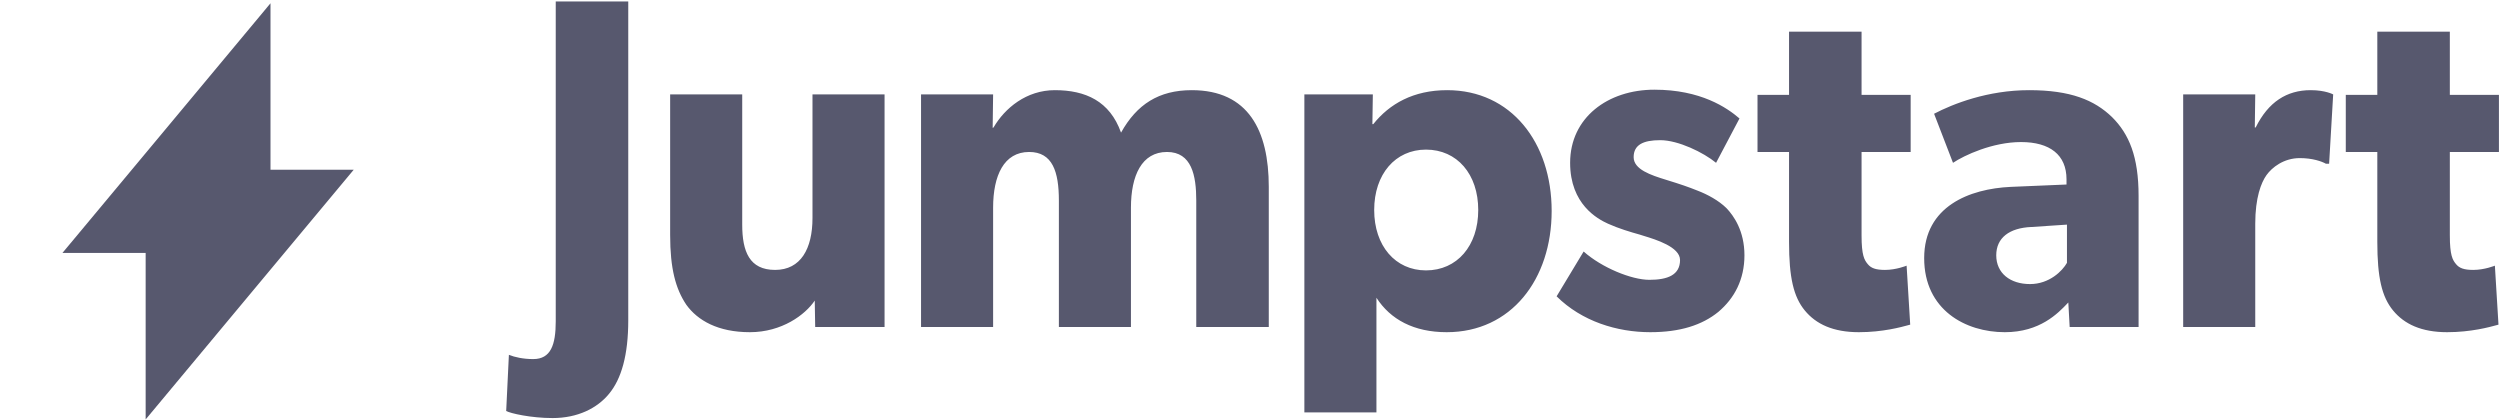
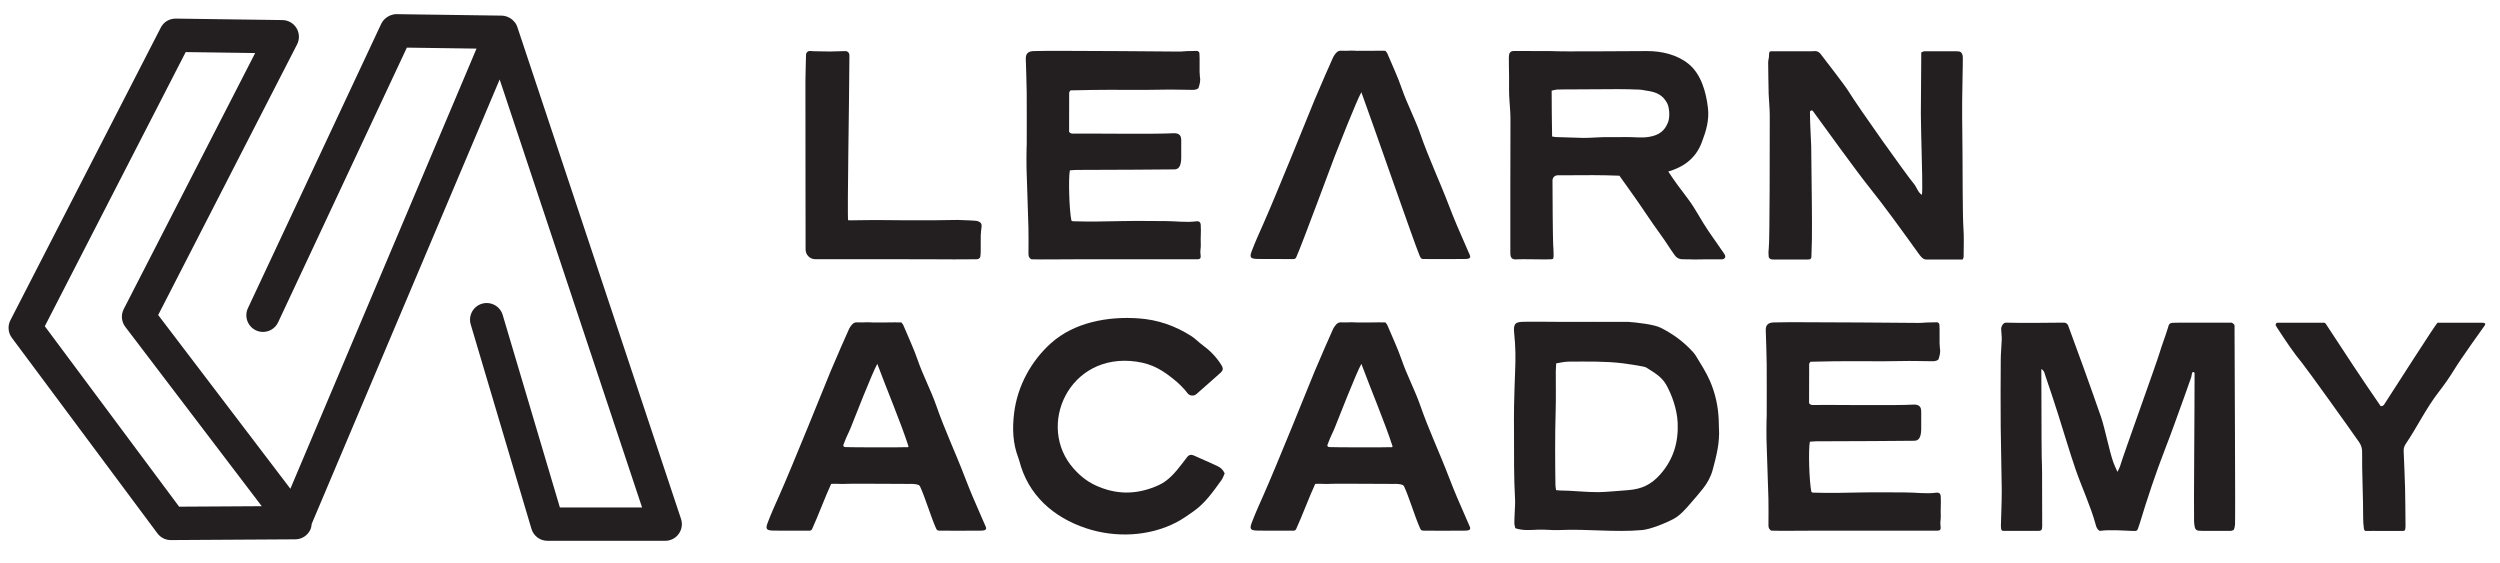
- <svg xmlns="http://www.w3.org/2000/svg" width="143" height="24" viewBox="0 0 805 135" fill="#57586E">
-   <rect width="805" height="135" fill="none" />
-   <path fill-rule="evenodd" clip-rule="evenodd" d="M202.299 0.42H178.948V103.419C178.948 111.015 177.352 115.572 171.695 115.572C168.505 115.572 165.749 114.965 163.863 114.205L162.993 132.283C164.298 133.043 170.97 134.562 177.932 134.562C186.054 134.562 192.291 131.372 196.062 126.814C200.123 121.953 202.299 114.205 202.299 103.115V0.42ZM284.828 30.348H261.621V70.15C261.621 80.024 257.85 86.86 249.582 86.86C241.315 86.86 238.995 80.936 238.995 72.276V30.348H215.788V75.619C215.788 86.405 217.529 92.937 221.01 98.102C224.636 103.115 231.163 106.913 241.461 106.913C251.759 106.913 259.301 101.292 262.347 96.735L262.492 105.242H284.828V30.348ZM383.746 28.98C402.021 28.98 408.548 42.045 408.548 60.123V105.242H385.196V64.529C385.196 56.477 383.746 48.881 375.769 48.881C367.646 48.881 364.165 56.477 364.165 66.808V105.242H340.959V64.529C340.959 55.262 338.929 48.881 331.386 48.881C323.264 48.881 319.783 56.477 319.783 66.808V105.242H296.576V30.348H319.783L319.638 41.133L319.928 40.982C323.554 34.753 330.516 28.98 339.653 28.98C349.516 28.98 357.349 32.474 360.975 42.653C366.051 33.538 373.158 28.98 383.746 28.98ZM499.635 67.871C499.635 45.843 486.581 28.98 465.985 28.98C455.107 28.98 447.42 33.386 442.198 39.918H441.908L442.053 30.348H420.006V132.739H443.213V95.823C447.709 102.811 455.252 106.913 465.84 106.913C486.581 106.913 499.635 89.899 499.635 67.871ZM475.993 67.567C475.993 79.113 469.175 87.013 459.168 87.013C449.305 87.013 442.488 79.113 442.488 67.567C442.488 56.022 449.305 48.122 459.168 48.122C469.175 48.122 475.993 56.022 475.993 67.567ZM555.911 66.959C558.231 69.39 561.712 74.251 561.712 82.151C561.712 89.898 558.522 95.975 553.3 100.381C548.079 104.634 540.971 106.913 531.398 106.913C520.665 106.913 509.352 103.419 501.23 95.368L509.932 80.936C515.734 86.101 525.307 90.051 531.109 90.051C536.911 90.051 540.972 88.531 540.972 83.67C540.972 79.459 533.137 77.072 529.343 75.916L529.343 75.916C528.757 75.738 528.267 75.589 527.918 75.467C525.162 74.707 521.101 73.492 517.765 71.972C514.429 70.453 505.581 65.744 505.581 52.376C505.581 37.791 517.765 28.828 532.704 28.828C547.643 28.828 556.056 34.601 560.117 38.095L552.575 52.376C548.514 49.033 540.391 45.083 534.589 45.083C529.078 45.083 526.033 46.603 526.033 50.553C526.033 54.502 531.543 56.325 536.475 57.844C541.406 59.363 543.582 60.123 546.627 61.338C549.818 62.554 553.445 64.528 555.911 66.959ZM615.233 30.499H599.423V10.143H576.072V30.499H565.919V48.881H576.072V77.897C576.072 89.291 577.522 95.52 581.148 99.925C584.774 104.331 590.286 106.913 598.553 106.913C606.221 106.913 612.201 105.273 614.518 104.637L614.518 104.637L614.528 104.634C614.645 104.602 614.752 104.573 614.85 104.546C614.937 104.523 615.016 104.501 615.087 104.483L613.927 85.493C613.927 85.493 610.592 86.86 606.965 86.86C603.92 86.86 602.47 86.253 601.454 85.037C600.294 83.67 599.423 82.151 599.423 75.77V48.881H615.233V30.499ZM680.066 37.64C685.577 43.109 688.624 50.401 688.624 63.01V105.242H666.433L665.998 97.343C665.927 97.417 665.855 97.493 665.781 97.57C662.679 100.826 656.88 106.913 645.546 106.913C632.927 106.913 619.584 99.773 619.584 83.062C619.584 66.352 634.232 60.731 647.431 60.123L665.417 59.363V57.693C665.417 49.793 660.051 45.691 650.768 45.691C641.631 45.691 632.492 49.945 628.866 52.376L622.774 36.576C628.866 33.386 640.035 28.98 653.379 28.98C666.723 28.98 674.409 32.171 680.066 37.64ZM653.669 91.418C659.906 91.418 664.111 87.164 665.561 84.582V72.276L654.104 73.036C646.997 73.34 642.791 76.53 642.791 82.151C642.791 87.924 647.287 91.418 653.669 91.418ZM751.282 30.348C751.282 30.348 748.816 28.98 744.03 28.98C736.343 28.98 730.396 32.778 726.335 40.982H726.044L726.19 30.348H702.983V105.242H726.19V71.972C726.19 63.617 728.076 58.756 729.816 56.325C731.557 53.894 735.327 50.856 740.548 50.856C744.61 50.856 747.655 51.92 748.96 52.679H749.976L751.282 30.348ZM788.847 30.499H804.657V48.881H788.847V75.77C788.847 82.151 789.718 83.67 790.878 85.037C791.893 86.253 793.344 86.86 796.389 86.86C800.015 86.86 803.351 85.493 803.351 85.493L804.513 104.483C804.359 104.523 804.169 104.575 803.944 104.637C801.628 105.272 795.646 106.913 787.977 106.913C779.71 106.913 774.198 104.331 770.572 99.925C766.946 95.52 765.496 89.291 765.496 77.897V48.881H755.343V30.499H765.496V10.143H788.847V30.499Z" fill="#57586E" />
-   <path d="M87.1 54.6V1L54.337 40.329L20.1 81.4H46.9V135L113.9 54.6H87.1Z" fill="#57586E" />
+ <svg xmlns="http://www.w3.org/2000/svg" viewBox="0 0 200 45" height="45px" width="200px" id="svg2" version="1.1">
+   <g transform="matrix(1.333333, 0, 0, -1.333333, -18.2914, 73.00656)" id="g10">
+     <g transform="scale(0.1)" id="g12">
+       <path id="path14" style="fill:#231f20;fill-opacity:1;fill-rule:nonzero;stroke:none" d="m 620.805,514.703 c 0.027,1.317 1.152,2.344 2.461,2.246 0.742,-0.058 1.394,-0.129 2.078,-0.129 3.301,-0.015 6.594,-0.175 9.863,-0.164 2.695,0.016 6.34,0.133 9.18,0.235 1.164,0.047 2.187,-0.786 2.375,-1.922 0.039,-0.25 0.066,-0.5 0.066,-0.742 0.059,-4.153 -0.183,-10.211 -0.125,-14.368 0.086,-5.793 -1.242,-81.621 -0.644,-84.476 1.171,-0.133 11.961,0.191 16.355,0.148 2.207,-0.031 32.109,-0.41 49.531,0.059 3.098,-0.176 7.903,-0.223 10.996,-0.543 0.508,-0.059 1.008,-0.246 1.485,-0.434 1.25,-0.468 1.847,-1.449 1.73,-2.843 -0.156,-1.719 -0.461,-3.438 -0.508,-5.157 -0.07,-3.117 0,-6.234 -0.031,-9.351 0,-1.196 -0.058,-2.403 -0.215,-3.598 -0.136,-0.961 -0.906,-1.441 -1.797,-1.629 -0.488,-0.105 -1.035,-0.047 -1.55,-0.047 -8.137,-0.011 -16.27,-0.16 -24.407,-0.011 -7.441,0.117 -55.281,0.058 -71.277,0.043 -3.312,0 -5.949,2.738 -5.832,6.043 0,0.175 0,0.339 0,0.48 -0.039,14.027 -0.059,29.656 -0.059,43.687 -0.027,18.86 -0.039,37.739 -0.039,56.614 0,4.355 0.266,10.57 0.364,15.859" />
+       <path id="path16" style="fill:#231f20;fill-opacity:1;fill-rule:nonzero;stroke:none" d="m 779.105,445.328 c -0.957,-4.746 -0.371,-23.887 0.918,-30.121 0.313,-0.144 0.606,-0.406 0.887,-0.418 10.215,-0.324 19.453,-0.105 29.68,0.109 8.992,0.176 17.051,0.016 26.055,0 6.054,0 12.175,-0.957 18.203,-0.156 1.824,0.246 2.695,-0.496 2.781,-2.203 0.266,-4.801 -0.176,-6.875 0.031,-11.676 0.028,-0.847 -0.039,-2.203 -0.176,-3.035 -0.461,-3.172 1.387,-5.824 -1.777,-5.851 -4.504,-0.047 -80.937,0.101 -87.863,-0.075 -4.129,-0.117 -8.27,0.043 -11.895,0.075 -1.719,1.121 -1.66,2.371 -1.679,3.582 -0.008,5.199 0.117,10.398 -0.028,15.586 -0.312,11.593 -0.812,24.046 -1.144,35.64 -0.118,3.981 0.011,7.953 0.039,11.93 0.019,0.699 0.09,1.387 0.09,2.082 0,10.387 0.066,20.773 -0.02,31.172 -0.051,6.746 -0.371,13.488 -0.547,20.246 -0.078,3.246 1.485,4.605 4.793,4.691 5.527,0.157 11.086,0.129 16.633,0.129 13.152,-0.015 59.687,-0.262 69.902,-0.422 2.938,-0.043 4.571,0.352 7.508,0.309 0.832,-0.016 2.422,0.086 3.762,0.086 0.828,-0.012 1.504,-0.629 1.59,-1.445 0.273,-2.766 -0.086,-11.797 0.234,-13.5 0.566,-2.989 0,-4.805 -0.82,-7.383 -1.563,-1.297 -3.164,-1.035 -4.707,-1.035 -5.703,0.031 -11.434,0.246 -17.137,0.101 -13.859,-0.336 -27.676,0.074 -41.543,-0.16 -4.152,-0.074 -9.25,-0.176 -13.418,-0.262 -0.305,-0.554 -0.773,-0.976 -0.773,-1.414 -0.039,-7.586 -0.039,-16.137 -0.039,-23.453 0.957,-1.305 2.062,-1.09 3.058,-1.078 8.66,0.16 48.75,-0.418 59.649,0.234 0.683,0.032 1.394,-0.011 2.05,-0.187 1.25,-0.332 2.11,-1.149 2.371,-2.477 0.11,-0.508 0.149,-1.035 0.149,-1.543 0.019,-4.804 0.027,-5.812 0,-10.59 0,-0.597 -0.031,-1.207 -0.098,-1.808 -0.383,-3.086 -1.32,-5.082 -4.074,-5.098 -8.133,-0.074 -16.277,-0.144 -24.422,-0.183 -11.418,-0.047 -22.851,-0.075 -34.289,-0.133 -1.336,0 -2.676,-0.176 -3.934,-0.266" />
+       <path id="path18" style="fill:#231f20;fill-opacity:1;fill-rule:nonzero;stroke:none" d="m 1112.6,465.301 c 4.67,0.144 9.3,-0.676 13.95,0.117 6.01,1 9.49,3.52 11.53,8.941 1.1,2.942 0.83,8.664 -0.65,11.36 -2.6,4.734 -6.08,6.496 -11.76,7.34 -1.7,0.265 -3.39,0.66 -5.11,0.73 -4.15,0.172 -8.31,0.277 -12.46,0.277 -9.85,-0.015 -19.71,-0.105 -29.56,-0.164 -2.42,-0.011 -4.86,0 -7.28,-0.097 -0.97,-0.059 -1.93,-0.41 -3.08,-0.657 -0.03,-9.511 0.16,-17.859 0.27,-27.488 1.15,-0.183 1.66,-0.332 2.18,-0.344 5.52,-0.191 11.05,-0.367 16.57,-0.515 1.21,-0.028 2.42,0.015 3.62,0.074 2.95,0.117 5.88,0.336 8.8,0.395 4.33,0.058 8.65,-0.086 12.98,0.031 z m 57.72,-73.34 c -2.6,0.043 -6.37,-0.102 -8.97,0 -5.49,0 -6.26,-0.219 -11.42,0 -0.76,0.027 -1.98,0.027 -2.73,0.016 -2.13,-0.09 -3.88,0.652 -5.13,2.371 -2.65,3.629 -5.39,8.144 -8.04,11.773 -6.74,9.188 -12.52,18.406 -19.23,27.625 -2.02,2.77 -3.99,5.567 -5.96,8.379 -5.64,0.148 -11.05,0.391 -15.72,0.332 -1.97,-0.012 -15.07,-0.059 -21.34,-0.086 -1.71,0 -3.1,-1.383 -3.1,-3.101 -0.02,-9.278 0.23,-36.196 0.41,-38.657 0.12,-1.894 0.27,-3.804 0.25,-5.707 -0.03,-2.433 0.03,-2.945 -1.76,-2.945 -1.36,-0.219 -18.14,0.219 -20.09,0 -3.02,-0.348 -4.12,0.769 -4.1,3.805 0.03,8.312 -0.06,68.308 0.07,77.836 0.07,4.515 -0.19,8.988 -0.59,13.484 -0.4,4.824 -0.18,9.687 -0.24,14.535 -0.04,3.805 -0.15,7.625 -0.13,11.422 0.01,2.566 0.66,3.965 3.24,3.906 1.9,-0.043 15.49,-0.043 21.69,-0.043 7.58,-0.437 45.52,0 58.18,0 8.59,0 17.72,-2.113 24.56,-7.578 7.68,-6.129 10.66,-16.996 11.77,-26.39 0.89,-7.618 -1.1,-14 -3.76,-20.989 -3.67,-9.656 -11.1,-14.711 -20.03,-17.316 3.63,-5.582 7.63,-10.899 11.67,-16.199 4.7,-6.192 7.86,-12.817 12.24,-19.227 2.75,-3.988 5.51,-7.953 8.27,-11.93 0.59,-0.843 1.24,-1.66 1.73,-2.562 0.78,-1.442 -0.14,-2.77 -1.74,-2.754" />
+       <path id="path20" style="fill:#231f20;fill-opacity:1;fill-rule:nonzero;stroke:none" d="m 1314.75,391.828 c -3.26,0 -17.73,0.031 -21.72,0 -2.07,-0.015 -3.42,1.82 -4.71,3.613 -9.93,13.766 -19.79,27.575 -30.41,40.832 -6.49,8.094 -26.75,36.063 -32.92,44.571 -0.57,0.812 -1.86,0.39 -1.84,-0.617 0.01,-6.7 0.74,-18.789 0.75,-20.141 0.17,-11.699 0.25,-23.379 0.4,-35.059 0.04,-3.644 0.13,-18.5 0.03,-21.269 -0.12,-3.453 -0.21,-6.906 -0.31,-10.469 -0.03,-0.644 -0.46,-1.211 -1.09,-1.344 -0.37,-0.074 -0.72,-0.117 -1.03,-0.117 -6.42,0.016 -12.77,-0.058 -19.17,0 -0.86,0.016 -1.75,-0.027 -2.6,0.086 -0.93,0.149 -1.66,0.832 -1.75,1.707 -0.12,1.527 -0.18,3.121 0.05,4.617 0.64,3.961 0.6,65.094 0.61,79.996 0,4.313 -0.52,8.637 -0.66,12.965 -0.17,6.289 -0.21,12.598 -0.29,18.891 0,0.785 0.14,1.558 0.31,2.316 0.51,2.211 -0.47,4.688 1.93,4.367 7.97,0 15.56,0.032 23.77,0 2.84,0.29 4.09,0.247 5.84,-2.113 2.18,-2.91 13.86,-17.898 16.09,-21.484 7.03,-11.289 34.23,-49.535 39.72,-56.207 1.29,-1.555 2.44,-5.242 4.59,-6.309 0.46,2.828 -0.01,19.215 -0.13,23.887 -0.18,6.933 -0.45,17.672 -0.51,24.605 -0.06,6.231 0.3,29.192 0.23,33.688 -0.01,1.019 0,2.039 0,3.238 0.61,0.242 1.23,0.695 1.83,0.695 6.59,0.047 13.18,0.047 19.77,0 1.98,-0.011 2.81,-0.683 3.28,-2.652 0.3,-1.324 -0.51,-26 -0.33,-36.207 0.12,-7.617 0.15,-15.25 0.21,-22.867 0.06,-6.676 0.05,-37.524 0.54,-44.078 0.43,-5.524 0.14,-12.059 0.13,-17.598 0,-0.465 -0.37,-0.926 -0.61,-1.543" />
+       <path id="path22" style="fill:#231f20;fill-opacity:1;fill-rule:nonzero;stroke:none" d="m 938.059,453.902 c 1.613,4.039 12.968,33.086 15.937,38.317 5.43,-14.614 32.129,-91.528 34.758,-97.555 0.809,-1.82 0.82,-2.523 2.762,-2.523 2.57,0 15.004,-0.102 20.554,-0.008 1.23,0.027 2.46,0.012 3.7,0.008 2.39,-0.024 4.24,0.297 3.29,2.394 -0.94,2.039 -1.99,4.617 -2.9,6.664 -3.38,7.582 -6.47,14.832 -9.46,22.625 -5.86,15.352 -12.098,28.328 -17.509,43.856 -2.839,8.164 -8.027,18.269 -10.828,26.465 -2.519,7.347 -5.879,14.398 -8.879,21.558 -0.066,0.16 -0.605,0.856 -1.043,1.379 -2.843,0 -5.382,0.098 -8.468,-0.019 -1.035,-0.04 -5.821,-0.04 -9.18,-0.016 l -0.008,0.058 c -1.894,0.067 -3.762,0.133 -5.703,-0.023 -1.379,-0.102 -2.648,0.133 -4.023,0 -1.731,-0.176 -3.176,-2.367 -3.946,-3.793 -0.5,-0.918 -9.211,-20.875 -11.172,-25.664 -3.214,-7.852 -23.398,-57.906 -30.878,-74.66 -2.532,-5.676 -4.649,-10.332 -6.868,-16.164 -1.347,-3.547 -0.742,-4.446 2.871,-4.602 3.293,-0.133 6.407,-0.023 9.7,-0.058 2.918,-0.039 9.832,-0.067 12.597,-0.028 0.664,0.004 1.239,0.391 1.524,0.981 3.406,7.441 21.609,56.894 23.172,60.808" />
+       <path id="path24" style="fill:#231f20;fill-opacity:1;fill-rule:nonzero;stroke:none" d="m 682.238,279.891 c -4.59,14.187 -13.25,34.734 -18.672,49.343 -2.988,-5.222 -14.336,-34.265 -15.945,-38.308 -1.562,-3.926 -1.855,-3.567 -4.414,-10.313 -0.234,-0.605 0.32,-1.25 0.957,-1.308 2.031,-0.188 35.399,-0.246 36.504,-0.059 l 1.055,-0.039 c 0.359,0 0.632,0.332 0.515,0.684 z m 43.106,-50.735 c -1.239,0.012 -2.481,0.012 -3.699,-0.019 -5.567,-0.078 -17.989,0.019 -20.567,0.019 -1.945,0 -1.953,0.703 -2.754,2.532 -2.629,6.015 -6.289,17.996 -9.094,23.953 -0.125,0.285 -0.41,0.519 -0.71,0.871 -1.75,0.73 -4.036,0.742 -5.911,0.683 -2.578,-0.058 -35.515,0.293 -38.933,0 -1.36,-0.117 -6.34,0.243 -7.793,0 -3.399,-7.265 -8.02,-19.648 -11.438,-27.082 -0.273,-0.593 -0.859,-0.976 -1.511,-0.984 -2.774,-0.051 -9.688,-0.02 -12.598,0.027 -3.293,0.039 -6.418,-0.078 -9.707,0.059 -3.613,0.156 -4.211,1.066 -2.871,4.601 2.215,5.829 4.324,10.489 6.875,16.172 7.48,16.746 27.644,66.797 30.867,74.649 1.965,4.804 10.676,24.746 11.172,25.664 0.773,1.445 2.219,3.621 3.945,3.797 1.367,0.136 2.656,-0.098 4.024,0 1.953,0.148 3.82,0.09 5.714,0.019 v -0.058 c 3.36,-0.02 8.133,-0.02 9.168,0.031 3.106,0.117 5.637,0.008 8.477,0.008 0.449,-0.516 0.977,-1.219 1.055,-1.368 3,-7.175 6.347,-14.226 8.879,-21.57 2.8,-8.183 7.988,-18.293 10.828,-26.465 5.402,-15.527 11.633,-28.488 17.5,-43.859 2.988,-7.793 6.074,-15.027 9.453,-22.617 0.918,-2.059 1.973,-4.617 2.902,-6.668 0.965,-2.102 -0.898,-2.414 -3.273,-2.395" />
+       <path id="path26" style="fill:#231f20;fill-opacity:1;fill-rule:nonzero;stroke:none" d="m 871.996,263.512 c -0.656,-1.407 -1.047,-2.801 -1.867,-3.926 -4.988,-6.875 -9.754,-13.914 -17.012,-18.965 -3.23,-2.254 -6.406,-4.531 -9.929,-6.387 -16.516,-8.66 -36.895,-9.461 -54.387,-3.621 -19.649,6.571 -34.774,19.883 -40.039,40.496 -0.117,0.461 -0.371,1.223 -0.547,1.672 -3.406,8.75 -3.68,17.832 -2.559,26.934 1.953,16.035 10.117,31.18 22.121,41.933 14.004,12.54 34.239,16.2 52.645,14.872 11.504,-0.821 21.848,-4.434 31.476,-10.575 2.579,-1.632 4.442,-3.73 6.836,-5.461 4.403,-3.183 8.094,-6.992 10.996,-11.511 1.602,-2.5 1.543,-3.555 -0.644,-5.461 -3.645,-3.172 -10.078,-9.012 -14.055,-12.422 -1.648,-1.414 -4.14,-1.121 -5.41,0.637 -1.875,2.597 -5.125,5.683 -7.019,7.273 -7.414,6.172 -13.633,10.148 -23.547,11.574 -40.567,5.801 -60.379,-38.761 -37.664,-64.199 4.394,-4.941 8.953,-8.391 15.086,-10.91 12.238,-5.039 24.132,-4.414 36.093,1.074 5.91,2.707 10.227,8.066 14.075,13.078 0.964,1.27 1.933,2.539 2.918,3.789 1.035,1.297 2.402,1.543 3.898,0.86 5.047,-2.344 9.59,-4.133 14.609,-6.582 1.61,-0.801 2.938,-2.043 3.926,-4.172" />
+       <path id="path28" style="fill:#231f20;fill-opacity:1;fill-rule:nonzero;stroke:none" d="m 972.68,279.891 c -4.59,14.187 -13.262,34.734 -18.672,49.343 -2.988,-5.222 -14.336,-34.265 -15.957,-38.308 -1.555,-3.926 -1.848,-3.567 -4.414,-10.313 -0.227,-0.605 0.32,-1.25 0.965,-1.308 2.023,-0.188 35.39,-0.246 36.503,-0.059 l 1.047,-0.039 c 0.36,0 0.645,0.332 0.528,0.684 z m 43.09,-50.735 c -1.25,0.012 -2.47,0.012 -3.7,-0.019 -5.55,-0.078 -17.984,0.019 -20.562,0.019 -1.934,0 -1.953,0.703 -2.754,2.532 -2.637,6.015 -6.289,17.996 -9.082,23.953 -0.137,0.285 -0.41,0.519 -0.715,0.871 -1.746,0.73 -4.043,0.742 -5.918,0.683 -2.578,-0.058 -35.508,0.293 -38.934,0 -1.359,-0.117 -6.339,0.243 -7.792,0 -3.391,-7.265 -8.008,-19.648 -11.438,-27.082 -0.273,-0.593 -0.859,-0.976 -1.512,-0.984 -2.765,-0.051 -9.687,-0.02 -12.597,0.027 -3.293,0.039 -6.407,-0.078 -9.7,0.059 -3.613,0.156 -4.207,1.066 -2.871,4.601 2.219,5.829 4.328,10.489 6.856,16.172 7.492,16.746 27.668,66.797 30.879,74.649 1.972,4.804 10.683,24.746 11.172,25.664 0.773,1.445 2.218,3.621 3.957,3.797 1.367,0.136 2.644,-0.098 4.011,0 1.953,0.148 3.821,0.09 5.715,0.019 v -0.058 c 3.367,-0.02 8.145,-0.02 9.18,0.031 3.094,0.117 5.633,0.008 8.476,0.008 0.45,-0.516 0.977,-1.219 1.043,-1.368 3,-7.175 6.348,-14.226 8.887,-21.57 2.793,-8.183 7.981,-18.293 10.82,-26.465 5.403,-15.527 11.639,-28.488 17.509,-43.859 2.99,-7.793 6.08,-15.027 9.46,-22.617 0.91,-2.059 1.96,-4.617 2.9,-6.668 0.95,-2.102 -0.91,-2.414 -3.29,-2.395" />
+       <path id="path30" style="fill:#231f20;fill-opacity:1;fill-rule:nonzero;stroke:none" d="m 1070.89,329.527 c -0.09,-1.601 -0.21,-3.113 -0.23,-4.648 -0.03,-8.652 0.17,-16.356 -0.1,-24.988 -0.41,-13.313 -0.31,-30.157 -0.11,-43.469 0.02,-0.977 0.27,-1.934 0.39,-2.957 0.98,-0.09 1.67,-0.207 2.34,-0.207 7.61,-0.039 15.22,-1.043 22.82,-0.996 2.6,0 5.18,0.215 7.78,0.402 3.44,0.234 6.89,0.527 10.32,0.801 8.03,0.644 13.81,3.191 19.47,9.707 7.73,8.894 10.73,19.121 10.22,30.711 -0.38,8.41 -3.61,16.926 -6.78,22.637 -2.8,5 -7.15,7.382 -11.85,10.371 -0.69,0.449 -1.6,0.656 -2.44,0.8 -3.92,0.676 -7.82,1.418 -11.77,1.875 -10.51,1.289 -21.06,1.028 -31.61,1.028 -2.76,0 -5.48,-0.449 -8.45,-1.067 z m -24.53,-98.894 c -0.2,1.043 -0.57,2.051 -0.57,3.035 -0.01,2.246 0.16,4.504 0.24,6.75 0.09,2.586 0.33,5.195 0.18,7.773 -0.75,12.637 -0.57,26.875 -0.62,39.52 0,5.363 -0.09,10.734 0.03,16.094 0.14,7.09 0.38,14.191 0.65,21.281 0.32,7.441 0.26,14.883 -0.56,22.305 -0.73,6.472 0.96,7.05 6.33,7.097 10.91,0.137 22.27,-0.195 33.17,-0.039 2.42,0.039 5.62,-0.117 8.04,0 9.74,0 11.03,0 21.03,-0.039 4.5,-0.312 15.12,-1.433 19.22,-3.465 7.19,-3.605 13.61,-8.222 19.06,-14.152 0.71,-0.75 1.42,-1.551 1.95,-2.43 3.06,-5.011 6.26,-9.933 8.64,-15.363 3.23,-7.402 4.89,-15.105 5.26,-23.133 0.07,-1.73 0.03,-3.469 0.15,-5.187 0.57,-8.621 -1.55,-16.856 -3.76,-25.039 -1.14,-4.207 -3.25,-8.028 -5.98,-11.446 -2.23,-2.851 -4.68,-5.566 -7.03,-8.328 -2.85,-3.34 -6.35,-7.402 -10.19,-9.512 -4.5,-2.492 -14.07,-6.398 -19.09,-6.835 -16.48,-1.485 -33.13,0.769 -49.66,0 -4.32,-0.207 -8.69,0.41 -13.01,0.222 -4.47,-0.195 -8.96,-0.672 -13.48,0.891" />
+       <path id="path32" style="fill:#231f20;fill-opacity:1;fill-rule:nonzero;stroke:none" d="m 1223.1,282.508 c -0.97,-4.746 -0.39,-23.887 0.92,-30.117 0.3,-0.149 0.59,-0.411 0.89,-0.422 10.2,-0.321 19.44,-0.106 29.66,0.117 9.01,0.176 17.06,0.012 26.06,0 6.06,0 12.18,-0.965 18.21,-0.164 1.82,0.254 2.7,-0.5 2.78,-2.199 0.26,-4.805 -0.17,-6.875 0.03,-11.68 0.03,-0.848 -0.05,-2.195 -0.17,-3.027 -0.47,-3.184 1.37,-5.828 -1.78,-5.86 -4.5,-0.047 -80.95,0.098 -87.86,-0.078 -4.14,-0.105 -8.27,0.051 -11.91,0.078 -1.71,1.125 -1.67,2.375 -1.67,3.586 -0.01,5.196 0.12,10.399 -0.02,15.586 -0.33,11.59 -0.82,24.043 -1.16,35.645 -0.11,3.972 0.01,7.949 0.04,11.922 0.02,0.703 0.09,1.386 0.09,2.082 0,10.39 0.08,20.769 -0.01,31.171 -0.06,6.747 -0.38,13.485 -0.56,20.243 -0.06,3.254 1.49,4.609 4.8,4.699 5.54,0.156 11.08,0.125 16.63,0.125 13.15,-0.008 59.7,-0.262 69.9,-0.418 2.94,-0.051 4.57,0.351 7.52,0.301 0.83,-0.008 2.43,0.09 3.77,0.09 0.82,-0.012 1.49,-0.625 1.57,-1.446 0.28,-2.765 -0.08,-11.797 0.24,-13.496 0.56,-2.988 0,-4.805 -0.82,-7.383 -1.56,-1.3 -3.16,-1.035 -4.7,-1.035 -5.71,0.027 -11.44,0.242 -17.15,0.098 -13.85,-0.332 -27.67,0.078 -41.54,-0.156 -4.15,-0.079 -9.25,-0.176 -13.41,-0.266 -0.31,-0.555 -0.77,-0.977 -0.77,-1.414 -0.05,-7.59 -0.05,-16.133 -0.05,-23.449 0.97,-1.309 2.07,-1.094 3.06,-1.075 8.67,0.157 48.75,-0.429 59.65,0.227 0.68,0.027 1.39,-0.012 2.05,-0.188 1.26,-0.332 2.12,-1.152 2.38,-2.48 0.1,-0.508 0.14,-1.023 0.14,-1.543 0.02,-4.805 0.02,-5.809 0,-10.586 0,-0.594 -0.03,-1.211 -0.1,-1.805 -0.38,-3.086 -1.31,-5.078 -4.06,-5.097 -8.15,-0.071 -16.29,-0.149 -24.43,-0.188 -11.42,-0.047 -22.86,-0.078 -34.29,-0.136 -1.34,0 -2.68,-0.176 -3.93,-0.262" />
+       <path id="path34" style="fill:#231f20;fill-opacity:1;fill-rule:nonzero;stroke:none" d="m 1397.06,229.012 c -1.7,0.918 -2.13,2.488 -2.52,3.965 -2.78,10.378 -8.43,22.605 -11.93,32.742 -3.83,11.125 -7.09,22.441 -10.67,33.644 -2.42,7.586 -4.93,15.137 -7.51,22.664 -0.49,1.399 -0.61,3.118 -2.45,4.094 0.11,-2.187 0.05,-44.961 0.23,-52.402 0.07,-3.125 0.21,-6.242 0.22,-9.356 0.05,-10.226 0.05,-21.445 0.07,-31.672 0,-0.175 0.01,-0.339 0.01,-0.515 -0.07,-2.395 -0.15,-3.137 -2.4,-3.164 -4.11,0 -18.29,0 -21.06,0 -1.41,0.176 -1.26,1.746 -1.32,3.281 -0.03,0.508 0.56,15 0.51,21.219 -0.12,12.812 -0.53,25.636 -0.63,38.437 -0.11,13.34 -0.06,26.68 0.03,40.031 0.03,3.973 0.48,7.93 0.6,11.915 0.03,2.058 -0.29,4.128 -0.36,6.218 -0.05,1.641 1.31,3.899 2.88,3.84 9.68,-0.332 28.72,0 34.79,0.02 1.12,0.007 2.11,-0.676 2.52,-1.719 2.94,-7.695 14.35,-39.258 19.7,-54.797 2.46,-7.195 4.9,-20.137 7.41,-27.312 0.62,-1.778 1.49,-3.469 2.47,-5.715 0.67,1.406 1.2,2.246 1.49,3.164 2.61,8.625 21.51,60.695 23.71,67.988 1.49,4.973 3.42,9.797 4.94,14.758 0.73,2.422 0.79,3.379 3,3.515 2.94,0.157 5.53,0.086 8.48,0.098 9.17,0.059 16.45,-0.039 25.64,0 0.5,0 1.18,0.086 1.58,-0.148 0.55,-0.282 0.99,-0.625 1.3,-1.16 0.21,-0.411 0.11,-1.016 0.12,-1.536 0.03,-18.015 0.56,-113.925 0.29,-118.3 -0.08,-1.043 -0.27,-2.118 -0.83,-3.243 -0.47,-0.144 -1.1,-0.527 -1.72,-0.527 -5.72,-0.039 -10.48,-0.027 -16.2,-0.027 -1.04,0 -2.08,0.058 -3.12,0.125 -1.18,0.09 -1.93,0.832 -2.22,1.886 -0.28,1.161 -0.44,2.383 -0.48,3.594 -0.23,8.016 0.34,69.434 0.3,88.953 0,0.93 -1.34,1.035 -1.5,0.129 -0.22,-1.172 -0.4,-2.168 -0.54,-2.558 -1.37,-3.731 -2.62,-7.52 -3.98,-11.262 -3.9,-10.723 -7.67,-21.512 -11.82,-32.149 -5.35,-13.718 -10.79,-30.027 -15.02,-44.121 -0.04,-0.156 -0.16,-0.312 -0.18,-0.476 -1.58,-4.738 -1.01,-4.121 -4.65,-4.121 -1.66,0 -13.48,0.926 -19.18,0" />
+       <path id="path36" style="fill:#231f20;fill-opacity:1;fill-rule:nonzero;stroke:none" d="m 1503.8,353.914 c 6.09,0.008 24.02,0.027 27.8,0 0.4,0 0.78,-0.207 1,-0.559 10.74,-16.472 22.2,-33.933 33.02,-49.519 1.67,0 1.98,0.898 2.42,1.57 6.83,10.43 30.99,48.508 31.72,48.508 7,0 24.69,0 26.2,0 2,0 3.04,-0.285 1.89,-1.887 -0.42,-0.566 -13.95,-19.422 -18.19,-26.355 -2.84,-4.621 -5.94,-9.074 -9.28,-13.359 -7.61,-9.817 -12.71,-20.684 -19.65,-30.95 -0.91,-1.347 -1.42,-2.722 -1.35,-4.375 0.28,-7.441 0.66,-14.871 0.85,-22.312 0.15,-6.574 0.2,-15.676 0.27,-22.238 0,-0.516 -0.04,-1.766 -0.15,-2.274 -0.24,-1.008 -0.3,-1.055 -1.34,-1.152 -0.34,-0.032 -1.63,-0.039 -1.99,-0.039 -5.36,0.007 -10.84,0.007 -16.21,0.039 -1.21,0.019 -2.75,-0.039 -4.21,-0.039 -0.93,0.125 -1.03,1.074 -1.14,1.961 -0.23,1.875 -0.39,3.789 -0.37,5.683 0.07,11.77 -0.8,27.961 -0.63,39.727 0.05,2.101 -0.58,4.16 -1.78,5.879 -4.7,6.828 -30.97,43.507 -33.94,47.121 -5.63,6.816 -10.47,14.199 -15.3,21.582 -0.08,0.117 -0.37,0.594 -0.68,1.133 -0.49,0.82 0.1,1.855 1.04,1.855" />
+       <path id="path38" style="fill:#231f20;fill-opacity:1;fill-rule:nonzero;stroke:none" d="m 244.66,243.543 -80.594,108.27 84.539,164.492 41.68,-0.578 -78.867,-153.649 c -1.758,-3.43 -1.387,-7.558 0.937,-10.625 L 294.23,243.836 Z m 301.133,-7.324 -98.203,295.109 c 0,0.024 -0.02,0.031 -0.02,0.051 -0.261,0.785 -0.625,1.547 -1.093,2.262 -0.059,0.086 -0.137,0.144 -0.196,0.234 -0.176,0.246 -0.39,0.453 -0.574,0.684 -0.422,0.496 -0.871,0.953 -1.367,1.355 -0.254,0.207 -0.508,0.387 -0.781,0.566 -0.547,0.36 -1.114,0.645 -1.711,0.891 -0.274,0.113 -0.528,0.234 -0.809,0.32 -0.898,0.282 -1.828,0.469 -2.793,0.485 l -63.117,0.883 c -0.039,0 -0.086,0 -0.137,0 -1.211,0 -2.351,-0.282 -3.445,-0.688 -0.313,-0.117 -0.598,-0.258 -0.899,-0.406 -0.793,-0.391 -1.515,-0.867 -2.179,-1.449 -0.215,-0.192 -0.449,-0.348 -0.653,-0.555 -0.742,-0.777 -1.406,-1.641 -1.875,-2.652 l -80,-170.664 c -2.343,-5 -0.187,-10.957 4.813,-13.301 1.367,-0.645 2.812,-0.949 4.23,-0.949 3.758,0 7.364,2.128 9.063,5.753 l 77.254,164.825 41.797,-0.586 -22.91,-54.196 c -0.008,0 -0.008,-0.003 -0.008,-0.003 l -13.028,-30.797 c 0,-0.004 0,-0.004 0,-0.008 L 311.41,254.305 232.094,358.543 315.441,520.934 c 1.575,3.082 1.446,6.757 -0.332,9.722 -1.777,2.965 -4.968,4.797 -8.425,4.848 l -64.004,0.887 c -4.102,-0.036 -7.297,-2.051 -9.035,-5.43 L 143.43,355.406 c -1.746,-3.386 -1.407,-7.48 0.871,-10.535 l 87.332,-117.336 c 1.894,-2.539 4.863,-4.031 8.027,-4.031 0.02,0 0.039,0 0.059,0 l 74.668,0.449 c 3.789,0.02 7.226,2.188 8.906,5.586 0.578,1.172 0.82,2.43 0.918,3.691 l 81.359,192.352 c 0,0.008 0,0.008 0,0.012 l 13.035,30.797 c 0,0.004 0,0.004 0,0.007 l 18.379,43.469 85.45,-256.804 h -49.317 l -34.316,115.519 c -1.571,5.293 -7.149,8.289 -12.442,6.738 -5.293,-1.582 -8.3,-7.148 -6.738,-12.441 l 36.445,-122.668 c 1.262,-4.238 5.157,-7.148 9.59,-7.148 h 70.645 c 3.215,0 6.242,1.542 8.117,4.152 1.883,2.605 2.391,5.957 1.375,9.004" />
+     </g>
+   </g>
</svg>
